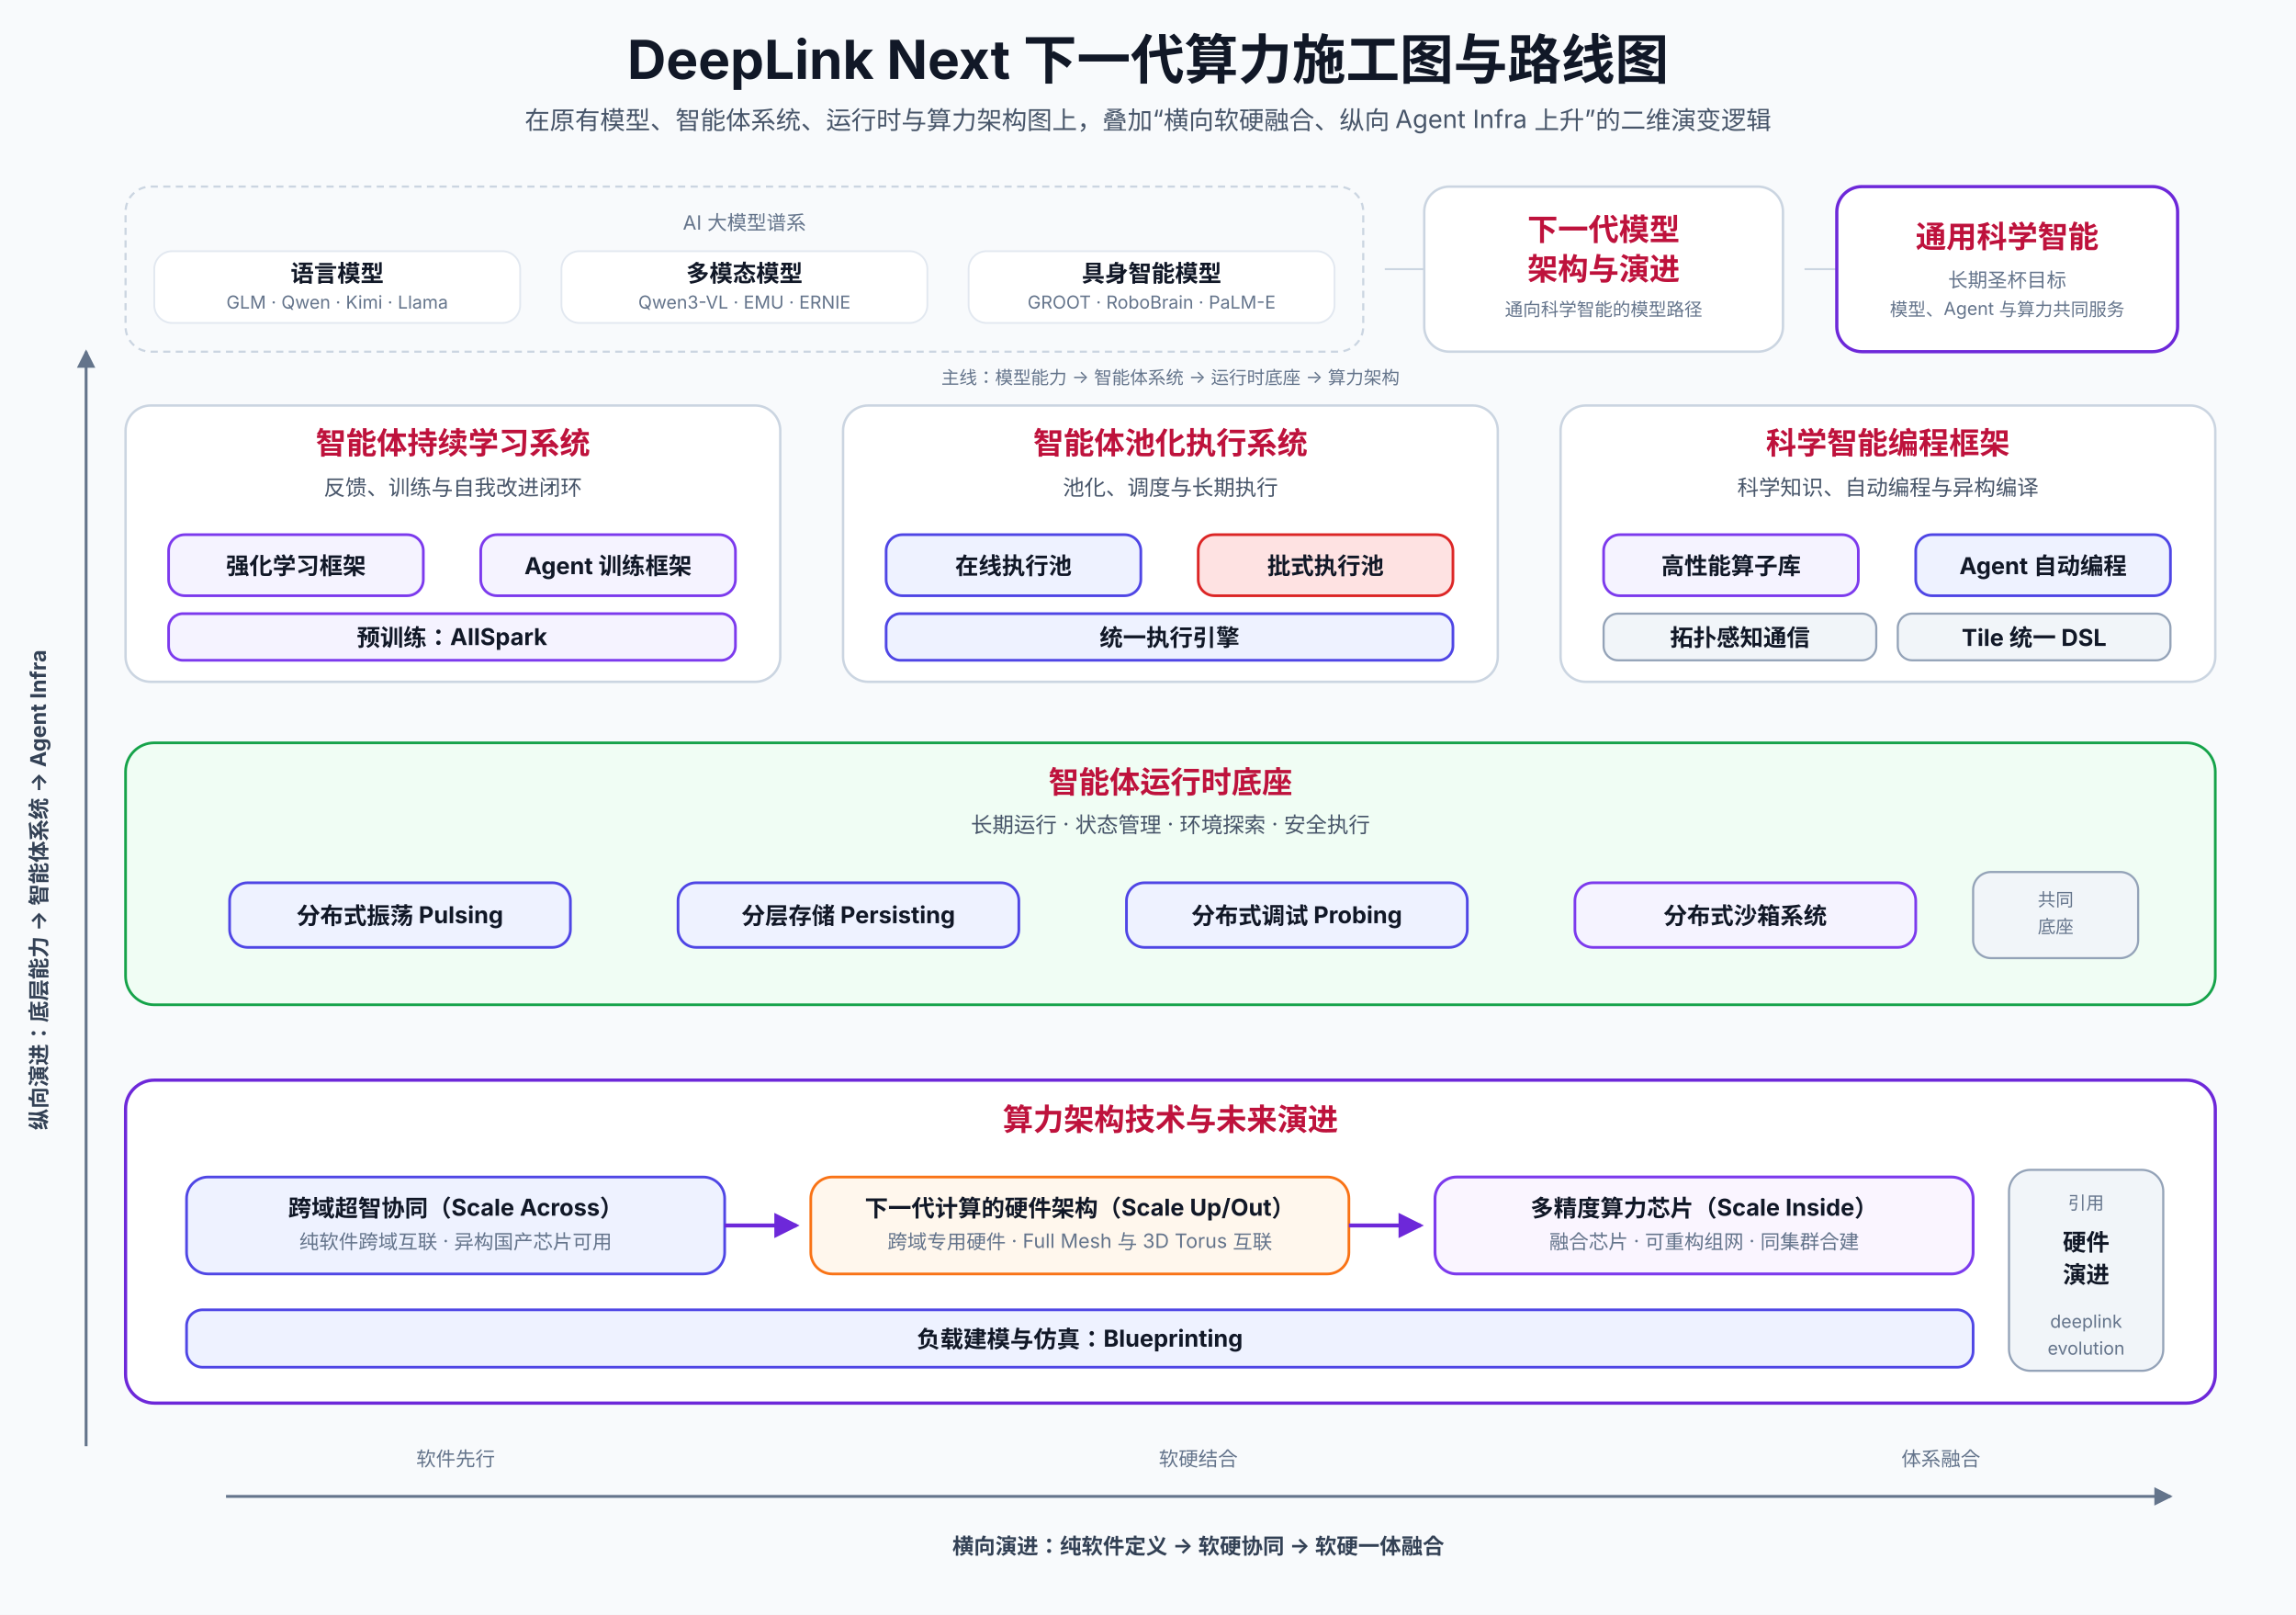
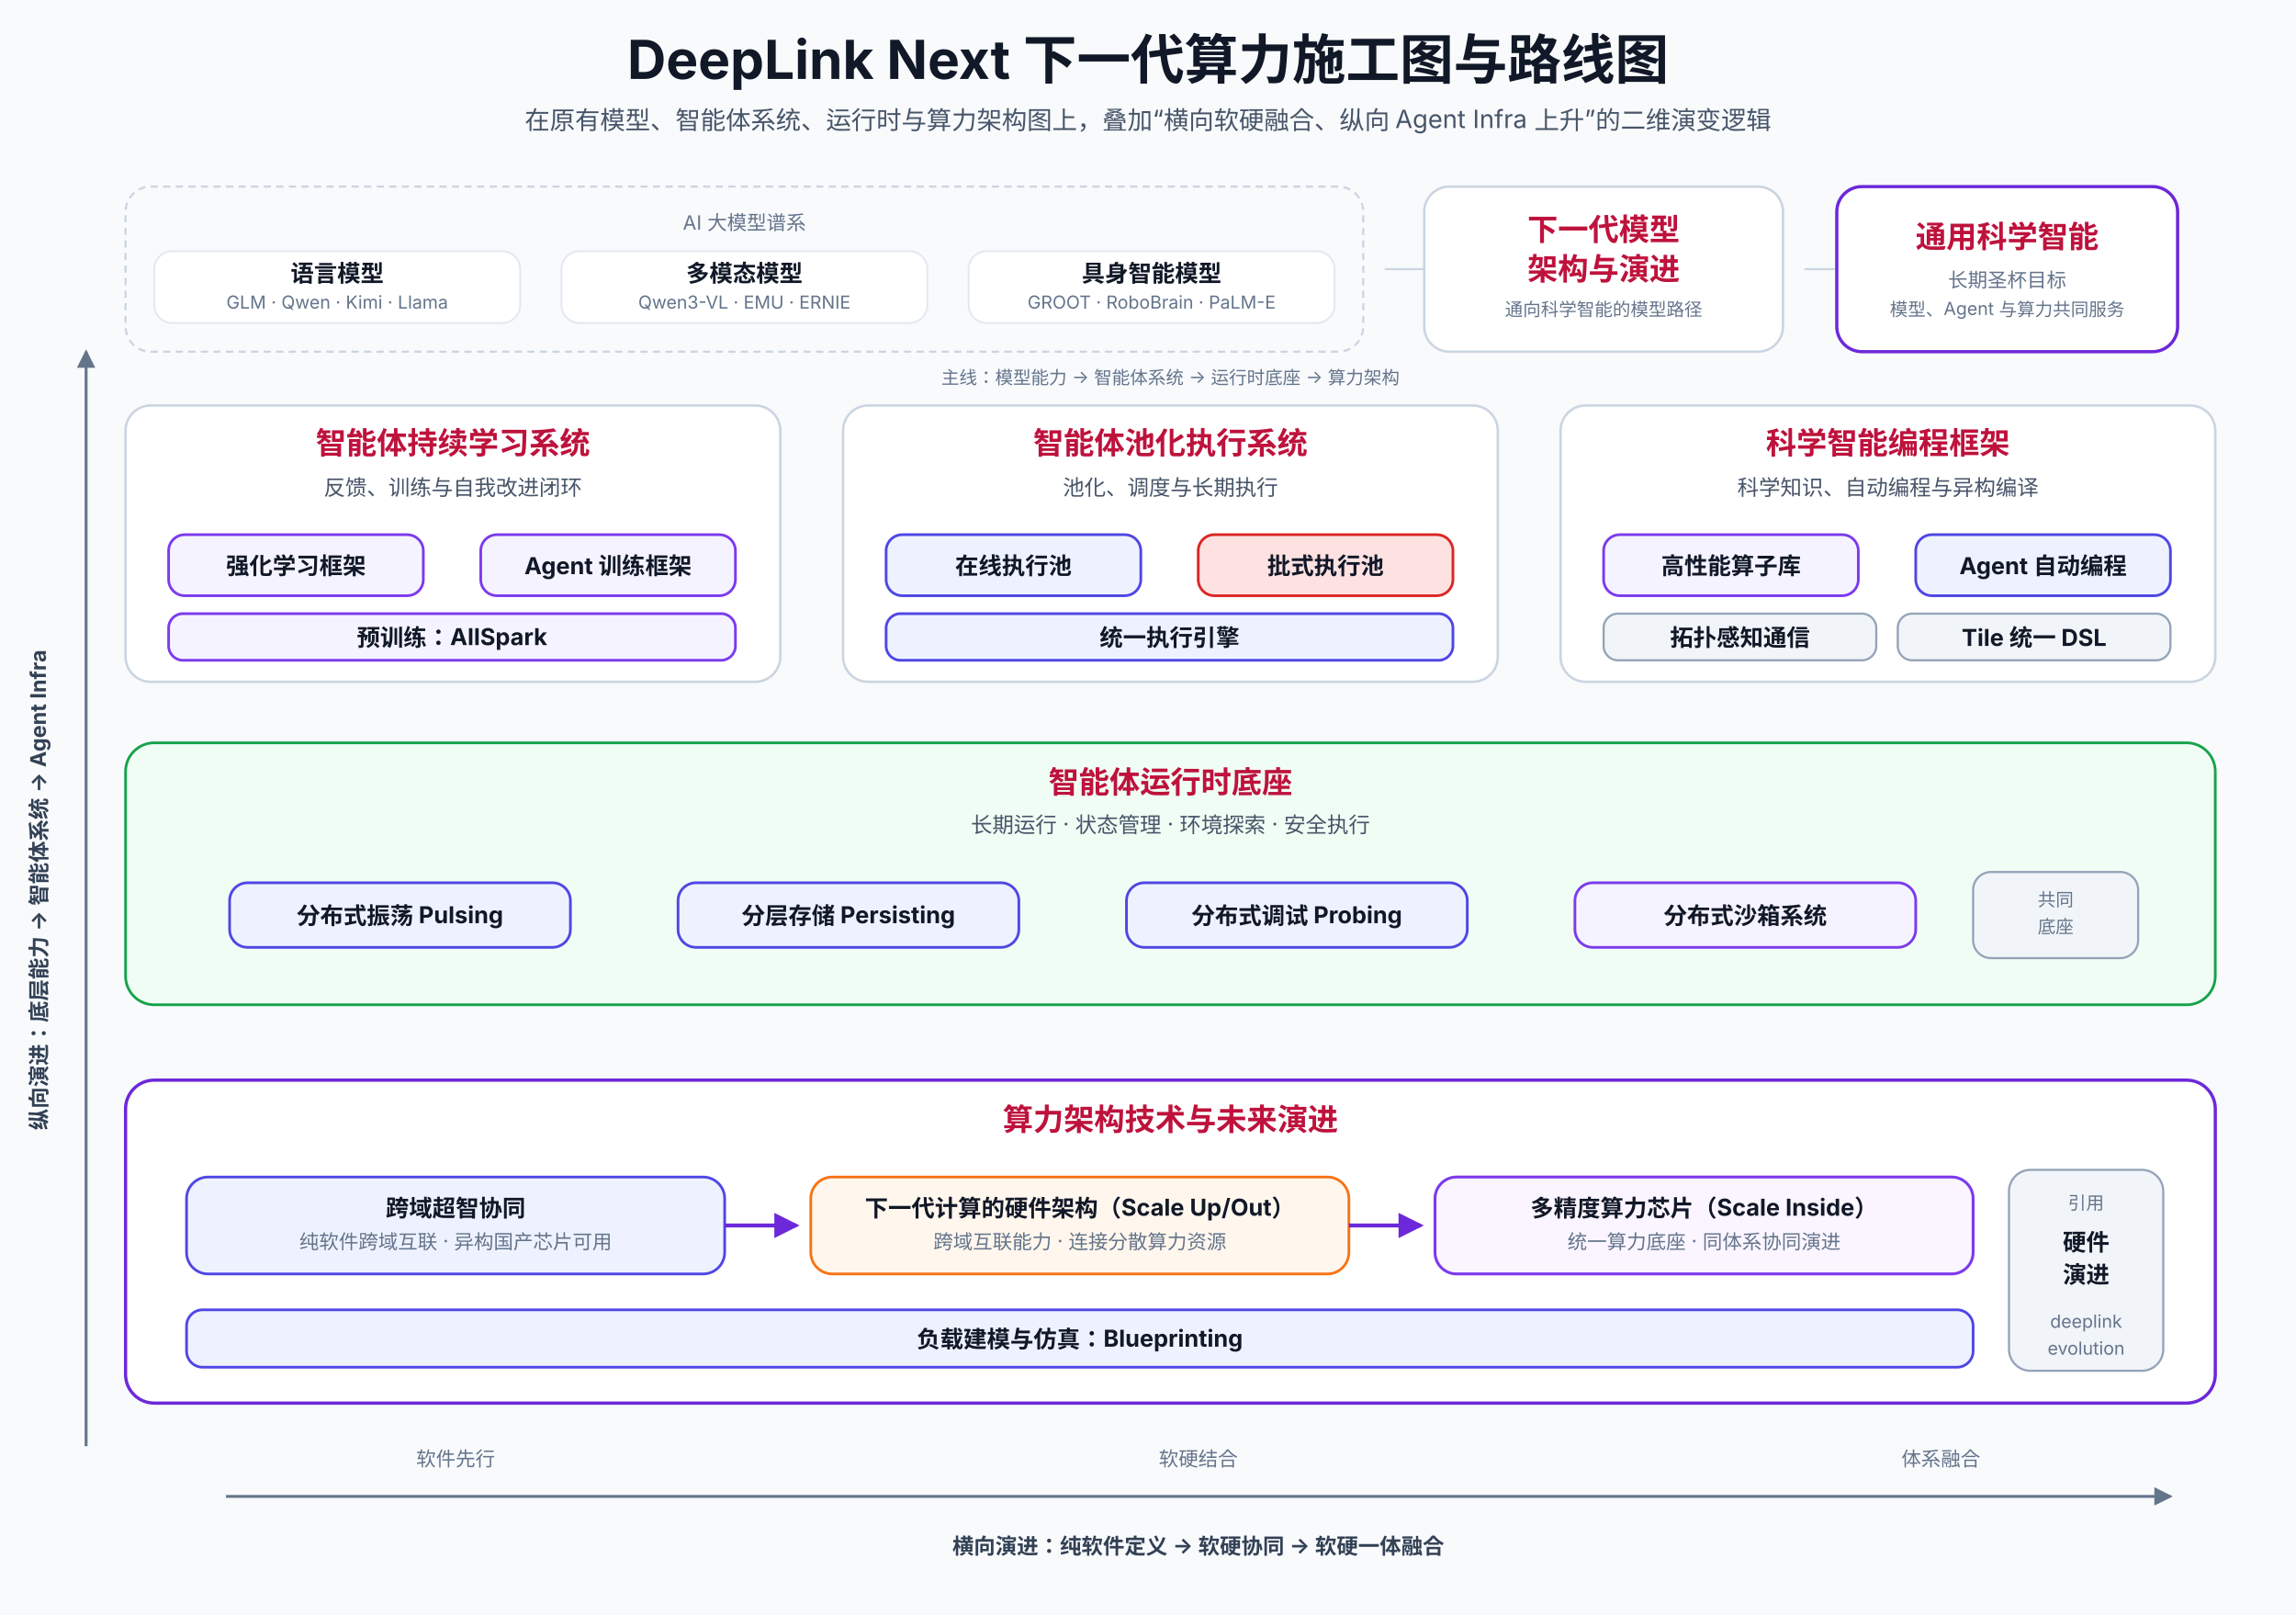
<svg xmlns="http://www.w3.org/2000/svg" viewBox="0 0 1280 900" role="img" aria-labelledby="title desc">
  <defs>
    <marker id="arrowRight" viewBox="0 0 10 10" refX="8" refY="5" markerWidth="8" markerHeight="8" orient="auto">
      <path d="M 1 1 L 9 5 L 1 9 Z" fill="#64748b" />
    </marker>
    <marker id="arrowUp" viewBox="0 0 10 10" refX="8" refY="5" markerWidth="8" markerHeight="8" orient="auto">
      <path d="M 1 1 L 9 5 L 1 9 Z" fill="#64748b" />
    </marker>
    <marker id="arrowPurple" viewBox="0 0 10 10" refX="8" refY="5" markerWidth="8" markerHeight="8" orient="auto">
      <path d="M 1 1 L 9 5 L 1 9 Z" fill="#6d28d9" />
    </marker>
    <marker id="arrowGreen" viewBox="0 0 10 10" refX="5" refY="2" markerWidth="8" markerHeight="8" orient="auto">
      <path d="M 1 1 L 9 5 L 1 9 Z" fill="#16a34a" />
    </marker>
    <style>
      .bg { fill: #f8fafc; }
      .surface { fill: #ffffff; stroke: #cbd5e1; stroke-width: 1.35; }
      .surfaceStrong { fill: #ffffff; stroke: #6d28d9; stroke-width: 1.8; }
      .modelBand { fill: #f8fafc; stroke: #cbd5e1; stroke-width: 1.2; stroke-dasharray: 4 3; }
      .modelCard { fill: #ffffff; stroke: #e2e8f0; stroke-width: 1; }
      .train { fill: #f5f3ff; stroke: #7c3aed; stroke-width: 1.5; }
      .infer { fill: #eef2ff; stroke: #4f46e5; stroke-width: 1.5; }
      .agent { fill: #f0fdf4; stroke: #16a34a; stroke-width: 1.5; }
      .hardware { fill: #fff7ed; stroke: #f97316; stroke-width: 1.5; }
      .base { fill: #f1f5f9; stroke: #94a3b8; stroke-width: 1.2; }
      .fusion { fill: #faf5ff; stroke: #7c3aed; stroke-width: 1.6; }
      .title { font: 700 30px -apple-system, BlinkMacSystemFont, "PingFang SC", "Microsoft YaHei", sans-serif; fill: #111827; }
      .subtitle { font: 400 14px -apple-system, BlinkMacSystemFont, "PingFang SC", "Microsoft YaHei", sans-serif; fill: #475569; }
      .section { font: 700 17px -apple-system, BlinkMacSystemFont, "PingFang SC", "Microsoft YaHei", sans-serif; fill: #be123c; }
      .label { font: 700 13px -apple-system, BlinkMacSystemFont, "PingFang SC", "Microsoft YaHei", sans-serif; fill: #111827; }
      .body { font: 400 12px -apple-system, BlinkMacSystemFont, "PingFang SC", "Microsoft YaHei", sans-serif; fill: #475569; }
      .small { font: 400 11px -apple-system, BlinkMacSystemFont, "PingFang SC", "Microsoft YaHei", sans-serif; fill: #64748b; }
      .tiny { font: 400 10px -apple-system, BlinkMacSystemFont, "PingFang SC", "Microsoft YaHei", sans-serif; fill: #64748b; }
      .axisLabel { font: 700 12px -apple-system, BlinkMacSystemFont, "PingFang SC", "Microsoft YaHei", sans-serif; fill: #334155; }
      .axis { stroke: #64748b; stroke-width: 1.6; fill: none; marker-end: url(#arrowRight); }
      .axisUp { stroke: #64748b; stroke-width: 1.6; fill: none; marker-end: url(#arrowUp); }
      .flow { stroke: #6d28d9; stroke-width: 2.2; fill: none; marker-end: url(#arrowPurple); }
      .agentFlow { stroke: #16a34a; stroke-width: 2; fill: none; marker-end: url(#arrowGreen); stroke-dasharray: 6 4; }
      .softLine { stroke: #cbd5e1; stroke-width: 1.1; fill: none; }
    </style>
  </defs>
  <rect class="bg" width="1280" height="900" />
  <g transform="translate(64, 44)">
    <text class="title" x="576" y="0" text-anchor="middle">DeepLink Next 下一代算力施工图与路线图</text>
    <text class="subtitle" x="576" y="28" text-anchor="middle">在原有模型、智能体系统、运行时与算力架构图上，叠加“横向软硬融合、纵向 Agent Infra 上升”的二维演变逻辑</text>
  </g>
  <g transform="translate(70, 104)">
    <rect class="modelBand" width="690" height="92" rx="14" />
    <text class="small" x="345" y="24" text-anchor="middle">AI 大模型谱系</text>
    <g transform="translate(16, 36)">
      <rect class="modelCard" width="204" height="40" rx="10" />
      <text class="label" x="102" y="17" text-anchor="middle">语言模型</text>
      <text class="tiny" x="102" y="32" text-anchor="middle">GLM · Qwen · Kimi · Llama</text>
    </g>
    <g transform="translate(243, 36)">
      <rect class="modelCard" width="204" height="40" rx="10" />
      <text class="label" x="102" y="17" text-anchor="middle">多模态模型</text>
      <text class="tiny" x="102" y="32" text-anchor="middle">Qwen3-VL · EMU · ERNIE</text>
    </g>
    <g transform="translate(470, 36)">
      <rect class="modelCard" width="204" height="40" rx="10" />
      <text class="label" x="102" y="17" text-anchor="middle">具身智能模型</text>
      <text class="tiny" x="102" y="32" text-anchor="middle">GROOT · RoboBrain · PaLM-E</text>
    </g>
    <path class="softLine" d="M 702 46 L 724 46" />
    <g transform="translate(724, 0)">
      <rect class="surface" width="200" height="92" rx="14" />
      <text class="section" x="100" y="30" text-anchor="middle">下一代模型</text>
      <text class="section" x="100" y="52" text-anchor="middle">架构与演进</text>
      <text class="tiny" x="100" y="72" text-anchor="middle">通向科学智能的模型路径</text>
    </g>
    <path class="softLine" d="M 936 46 L 954 46" />
    <g transform="translate(954, 0)">
      <rect class="surfaceStrong" width="190" height="92" rx="14" />
      <text class="section" x="95" y="34" text-anchor="middle">通用科学智能</text>
      <text class="small" x="95" y="56" text-anchor="middle">长期圣杯目标</text>
      <text class="tiny" x="95" y="72" text-anchor="middle">模型、Agent 与算力共同服务</text>
    </g>
  </g>
  <g transform="translate(70, 226)">
    <text class="tiny" x="582.5" y="-12" text-anchor="middle" fill="#6d28d9">主线：模型能力 → 智能体系统 → 运行时底座 → 算力架构</text>
    <rect class="surface" width="365" height="154" rx="14" />
    <text class="section" x="182.5" y="27" text-anchor="middle">智能体持续学习系统</text>
    <text class="body" x="182.5" y="50" text-anchor="middle">反馈、训练与自我改进闭环</text>
    <g transform="translate(24, 72)">
      <rect class="train" width="142" height="34" rx="9" />
      <text class="label" x="71" y="22" text-anchor="middle">强化学习框架</text>
    </g>
    <g transform="translate(198, 72)">
      <rect class="train" width="142" height="34" rx="9" />
      <text class="label" x="71" y="22" text-anchor="middle">Agent 训练框架</text>
    </g>
    <g transform="translate(24, 116)">
      <rect class="train" width="316" height="26" rx="8" />
      <text class="label" x="158" y="18" text-anchor="middle">预训练：AllSpark</text>
    </g>
    <rect class="surface" x="400" width="365" height="154" rx="14" />
    <text class="section" x="582.5" y="27" text-anchor="middle">智能体池化执行系统</text>
    <text class="body" x="582.5" y="50" text-anchor="middle">池化、调度与长期执行</text>
    <g transform="translate(424, 72)">
      <rect class="infer" width="142" height="34" rx="9" />
      <text class="label" x="71" y="22" text-anchor="middle">在线执行池</text>
    </g>
    <g transform="translate(598, 72)">
      <rect fill="#fee2e2" stroke="#dc2626" stroke-width="1.5" width="142" height="34" rx="9" />
      <text class="label" x="71" y="22" text-anchor="middle">批式执行池</text>
    </g>
    <g transform="translate(424, 116)">
      <rect class="infer" width="316" height="26" rx="8" />
      <text class="label" x="158" y="18" text-anchor="middle">统一执行引擎</text>
    </g>
    <rect class="surface" x="800" width="365" height="154" rx="14" />
    <text class="section" x="982.5" y="27" text-anchor="middle">科学智能编程框架</text>
    <text class="body" x="982.5" y="50" text-anchor="middle">科学知识、自动编程与异构编译</text>
    <g transform="translate(824, 72)">
      <rect class="train" width="142" height="34" rx="9" />
      <text class="label" x="71" y="22" text-anchor="middle">高性能算子库</text>
    </g>
    <g transform="translate(998, 72)">
      <rect class="infer" width="142" height="34" rx="9" />
      <text class="label" x="71" y="22" text-anchor="middle">Agent 自动编程</text>
    </g>
    <g transform="translate(824, 116)">
      <rect class="base" width="152" height="26" rx="8" />
      <text class="label" x="76" y="18" text-anchor="middle">拓扑感知通信</text>
      <rect class="base" x="164" width="152" height="26" rx="8" />
      <text class="label" x="240" y="18" text-anchor="middle">Tile 统一 DSL</text>
    </g>
  </g>
  <g transform="translate(70, 414)">
    <rect class="agent" width="1165" height="146" rx="16" />
    <text class="section" x="582.5" y="28" text-anchor="middle">智能体运行时底座</text>
    <text class="body" x="582.5" y="50" text-anchor="middle">长期运行 · 状态管理 · 环境探索 · 安全执行</text>
    <g transform="translate(58, 78)">
      <rect class="infer" width="190" height="36" rx="10" />
      <text class="label" x="95" y="23" text-anchor="middle">分布式振荡 Pulsing</text>
    </g>
    <g transform="translate(308, 78)">
      <rect class="infer" width="190" height="36" rx="10" />
      <text class="label" x="95" y="23" text-anchor="middle">分层存储 Persisting</text>
    </g>
    <g transform="translate(558, 78)">
      <rect class="infer" width="190" height="36" rx="10" />
      <text class="label" x="95" y="23" text-anchor="middle">分布式调试 Probing</text>
    </g>
    <g transform="translate(808, 78)">
      <rect class="train" width="190" height="36" rx="10" />
      <text class="label" x="95" y="23" text-anchor="middle">分布式沙箱系统</text>
    </g>
    <g transform="translate(1030, 72)">
      <rect class="base" width="92" height="48" rx="10" />
      <text class="tiny" x="46" y="19" text-anchor="middle">共同</text>
      <text class="tiny" x="46" y="34" text-anchor="middle">底座</text>
    </g>
  </g>
  <g transform="translate(70, 602)">
    <rect class="surfaceStrong" width="1165" height="180" rx="16" />
    <text class="section" x="582.5" y="28" text-anchor="middle">算力架构技术与未来演进</text>
    <g transform="translate(34, 54)">
      <rect class="infer" width="300" height="54" rx="12" />
-       <text class="label" x="150" y="22" text-anchor="middle">跨域超智协同（Scale Across）</text>
+       <text class="label" x="150" y="22" text-anchor="middle">跨域超智协同</text>
      <text class="small" x="150" y="40" text-anchor="middle">纯软件跨域互联 · 异构国产芯片可用</text>
    </g>
    <g transform="translate(382, 54)">
      <rect class="hardware" width="300" height="54" rx="12" />
      <text class="label" x="150" y="22" text-anchor="middle">下一代计算的硬件架构（Scale Up/Out）</text>
-       <text class="small" x="150" y="40" text-anchor="middle">跨域专用硬件 · Full Mesh 与 3D Torus 互联</text>
+       <text class="small" x="150" y="40" text-anchor="middle">跨域互联能力 · 连接分散算力资源</text>
    </g>
    <g transform="translate(730, 54)">
      <rect class="fusion" width="300" height="54" rx="12" />
      <text class="label" x="150" y="22" text-anchor="middle">多精度算力芯片（Scale Inside）</text>
-       <text class="small" x="150" y="40" text-anchor="middle">融合芯片 · 可重构组网 · 同集群合建</text>
+       <text class="small" x="150" y="40" text-anchor="middle">统一算力底座 · 同体系协同演进</text>
    </g>
    <path class="flow" d="M 334 81 L 374 81" />
    <path class="flow" d="M 682 81 L 722 81" />
    <g transform="translate(34, 128)">
      <rect class="infer" width="996" height="32" rx="9" />
      <text class="label" x="498" y="21" text-anchor="middle">负载建模与仿真：Blueprinting</text>
    </g>
    <g transform="translate(1050, 50)">
      <rect class="base" width="86" height="112" rx="12" />
      <text class="tiny" x="43" y="22" text-anchor="middle">引用</text>
      <text class="label" x="43" y="45" text-anchor="middle">硬件</text>
      <text class="label" x="43" y="63" text-anchor="middle">演进</text>
      <text class="tiny" x="43" y="88" text-anchor="middle">deeplink</text>
      <text class="tiny" x="43" y="103" text-anchor="middle">evolution</text>
    </g>
  </g>
  <g transform="translate(72, 86)">
    <path class="axis" d="M 54 748 L 1138 748" />
    <text class="axisLabel" x="596" y="780" text-anchor="middle">横向演进：纯软件定义 → 软硬协同 → 软硬一体融合</text>
    <text class="small" x="182" y="731" text-anchor="middle">软件先行</text>
    <text class="small" x="596" y="731" text-anchor="middle">软硬结合</text>
    <text class="small" x="1010" y="731" text-anchor="middle">体系融合</text>
    <path class="axisUp" d="M -24 720 L -24 110" />
    <text class="axisLabel" x="-46" y="410" text-anchor="middle" transform="rotate(-90 -46 410)">纵向演进：底层能力 → 智能体系统 → Agent Infra</text>
  </g>
</svg>
